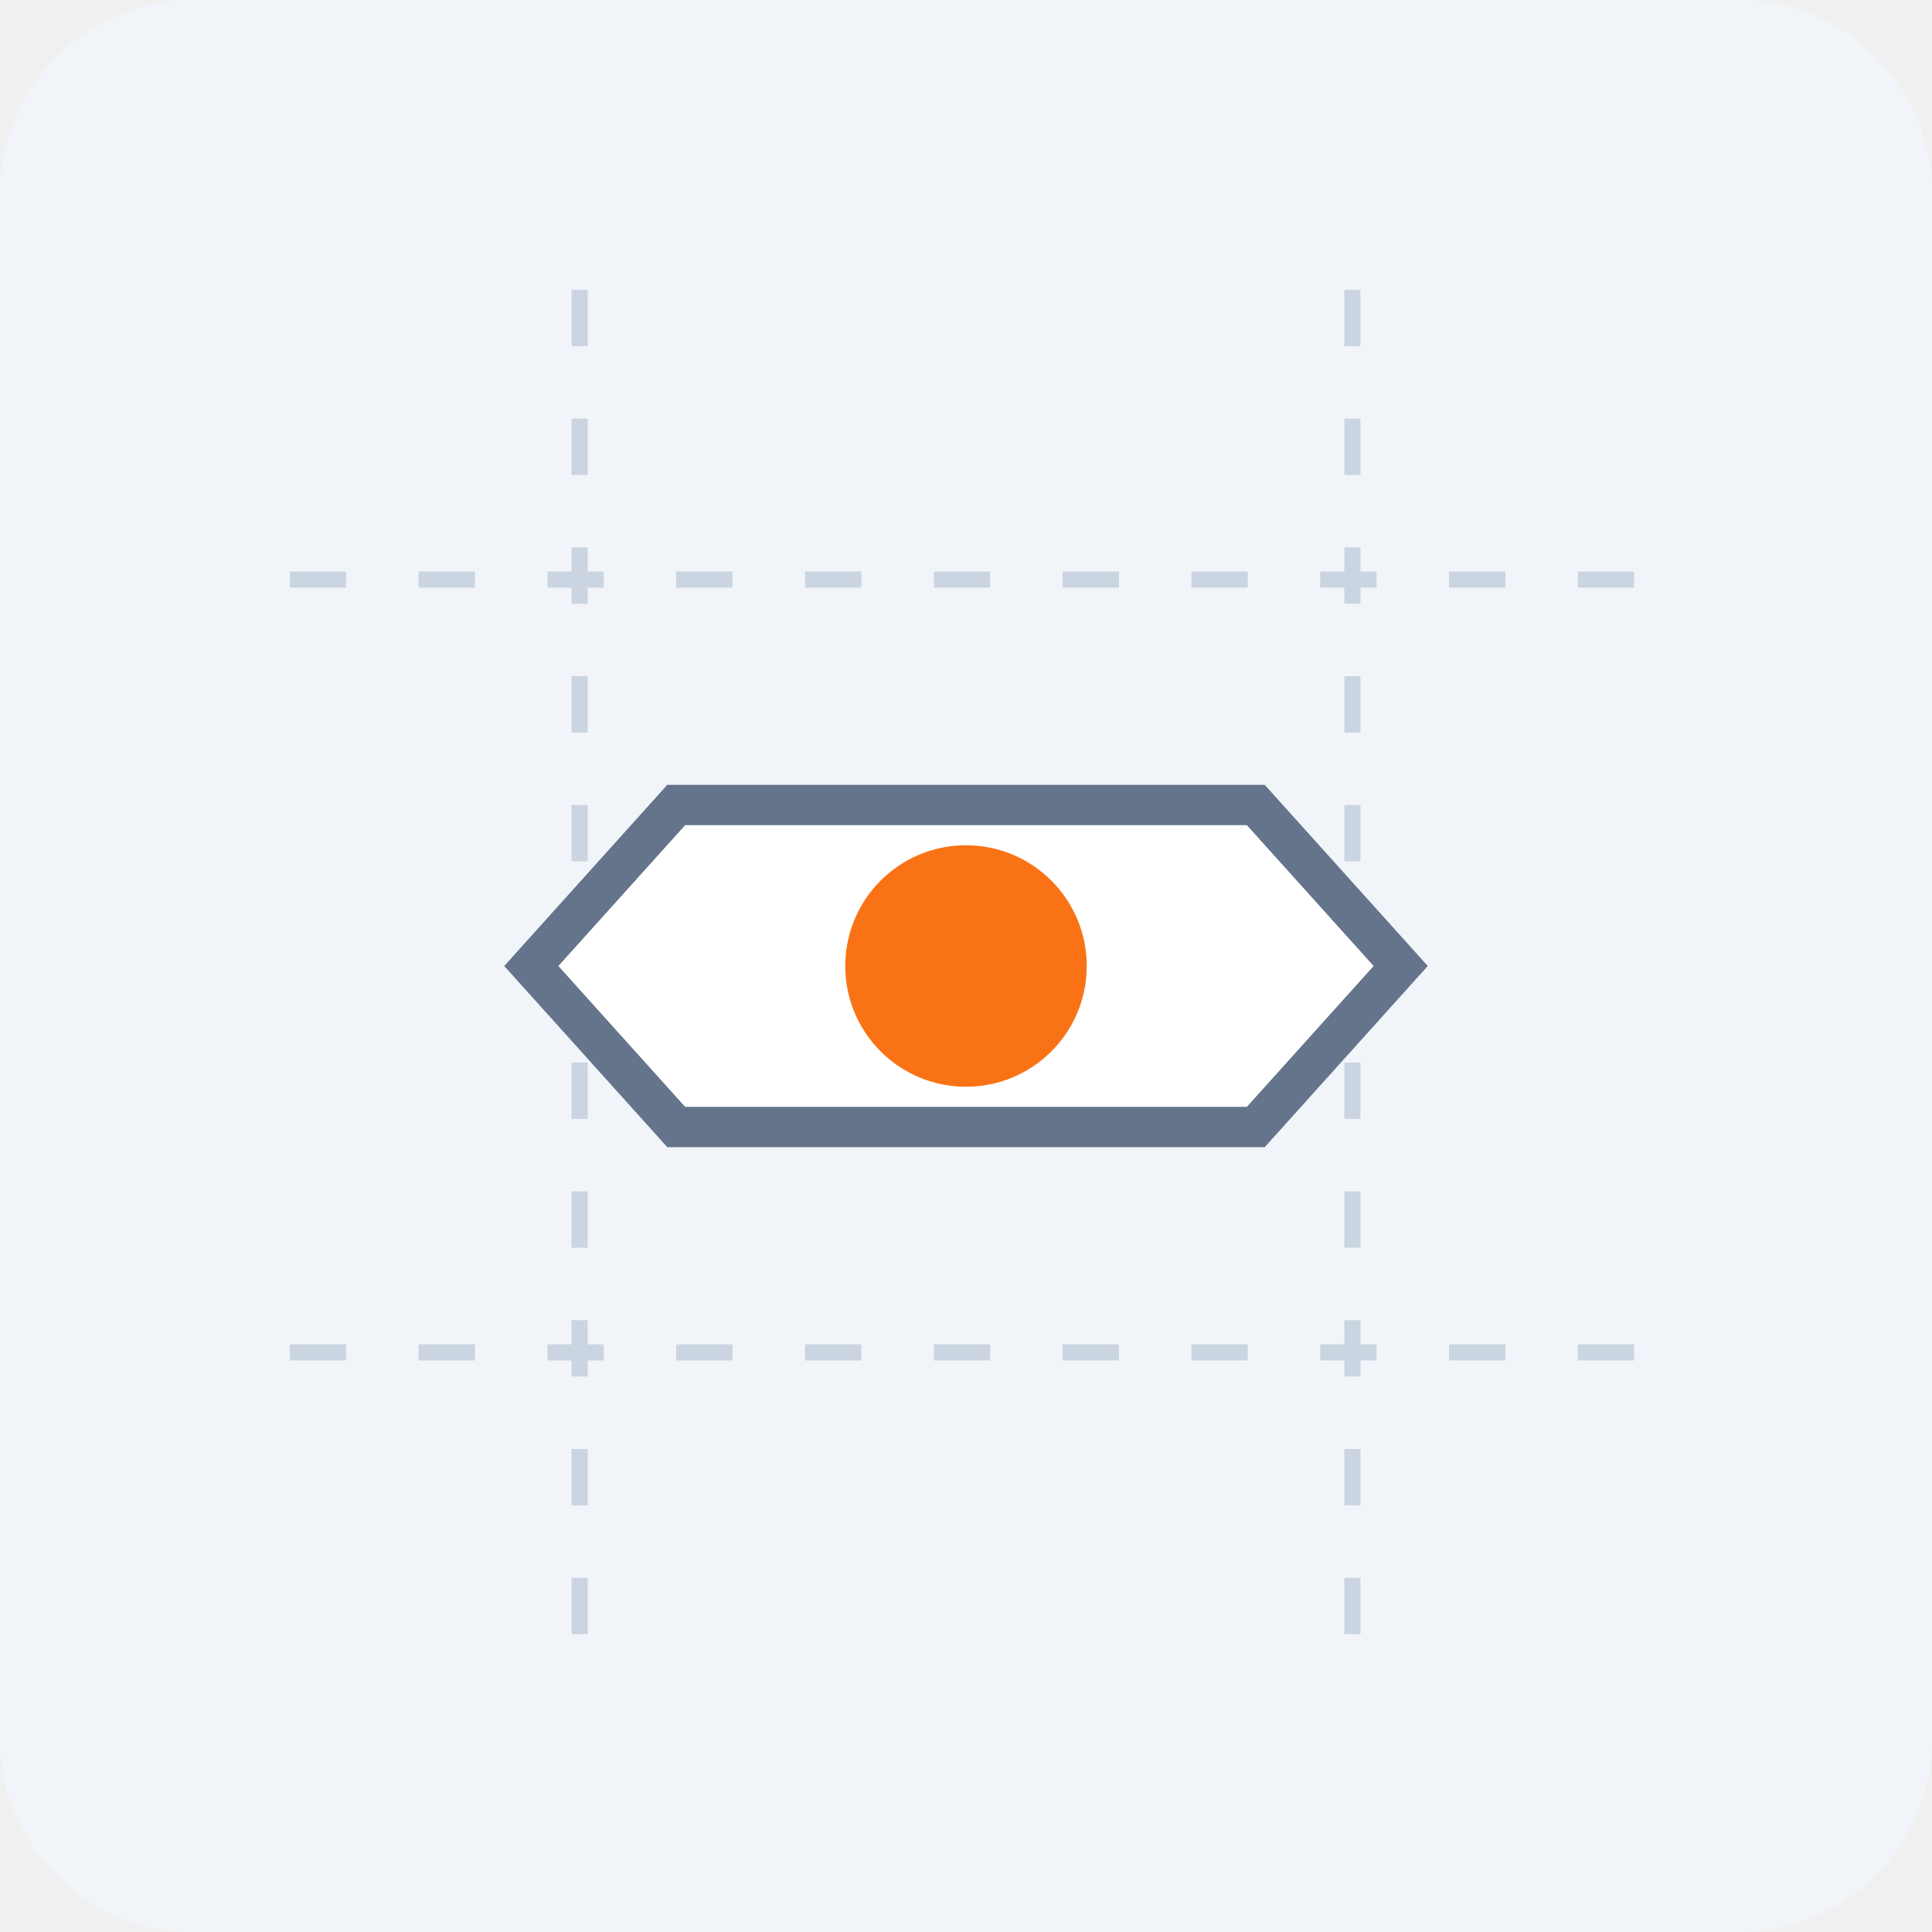
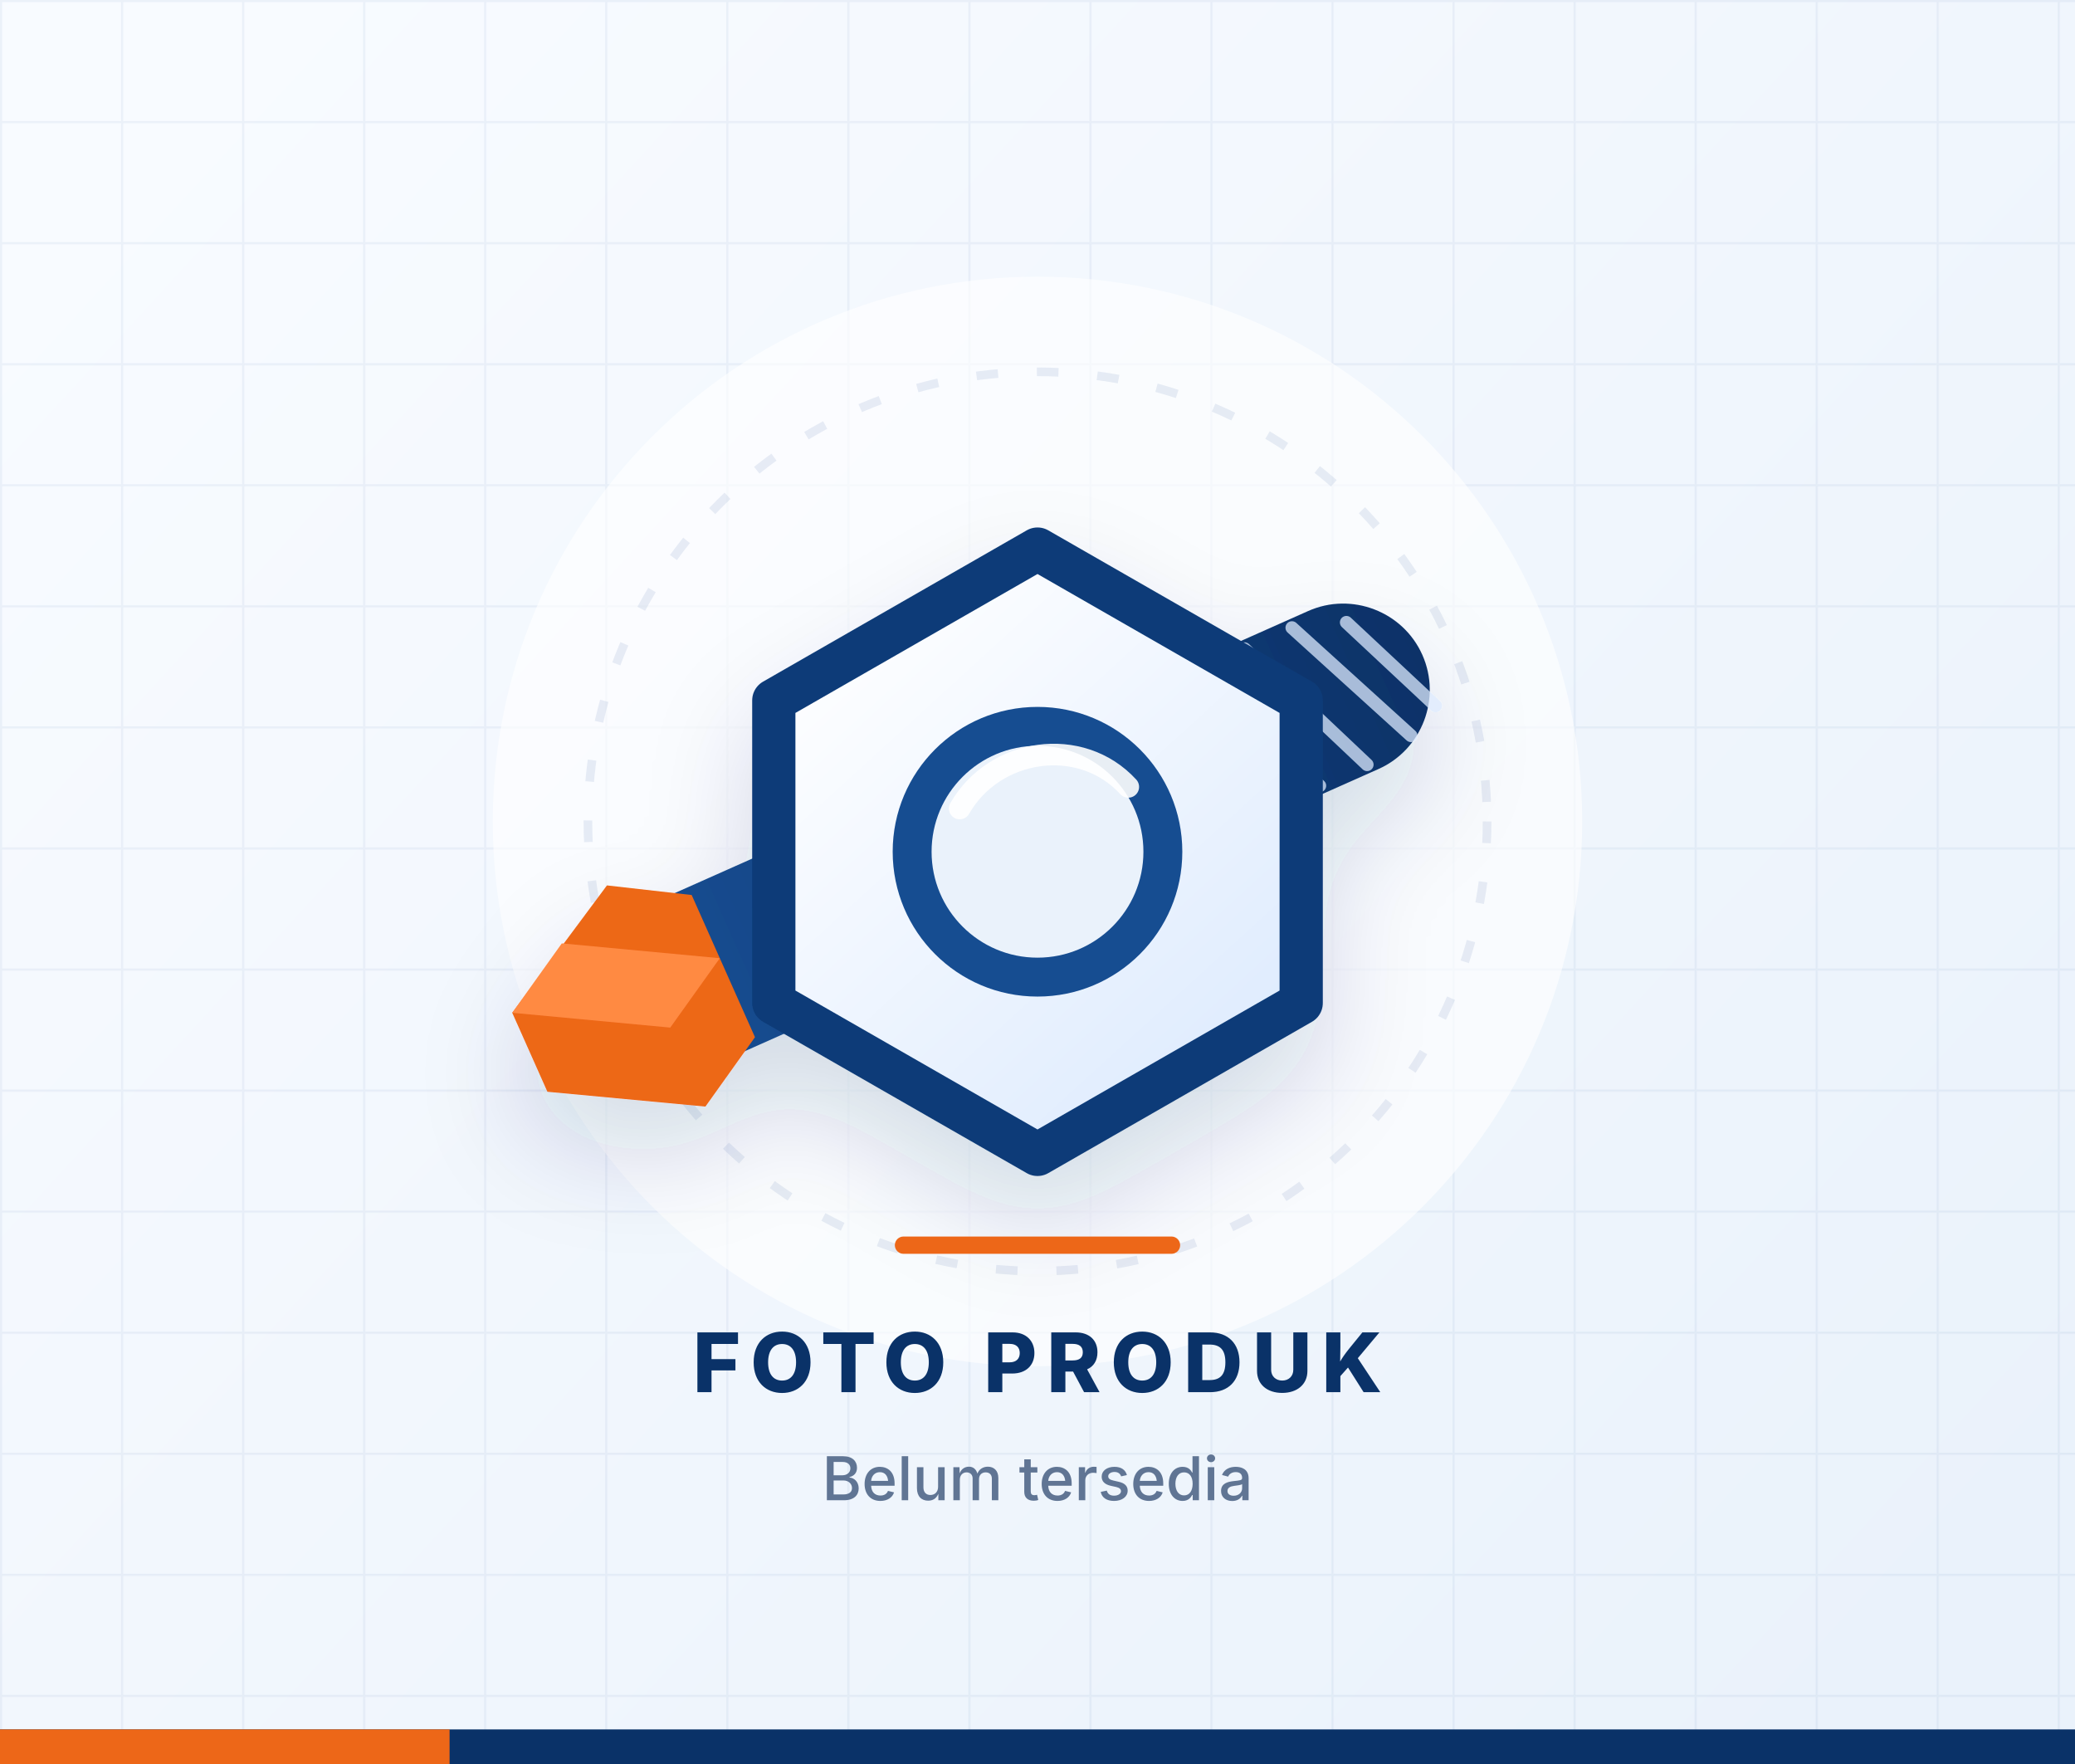
- <svg xmlns="http://www.w3.org/2000/svg" width="240" height="240" viewBox="0 0 240 240" role="img" aria-labelledby="title description">
-   <rect width="240" height="240" rx="24" fill="#f1f5f9" />
-   <path d="M36 72h168M36 168h168M72 36v168M168 36v168" stroke="#cbd5e1" stroke-width="2" stroke-dasharray="7 9" />
-   <path d="M84 100h72l18 20-18 20H84l-18-20 18-20Z" fill="#fff" stroke="#64748b" stroke-width="5" />
-   <circle cx="120" cy="120" r="15" fill="#f97316" />
+ <svg xmlns="http://www.w3.org/2000/svg" width="480" height="408" viewBox="0 0 480 408" role="img" aria-labelledby="title description">
+   <defs>
+     <linearGradient id="background" x1="40" y1="20" x2="440" y2="388" gradientUnits="userSpaceOnUse">
+       <stop stop-color="#f8fbff" />
+       <stop offset="1" stop-color="#eaf2fb" />
+     </linearGradient>
+     <linearGradient id="bolt" x1="147" y1="176" x2="337" y2="176" gradientUnits="userSpaceOnUse">
+       <stop stop-color="#174d91" />
+       <stop offset="1" stop-color="#0a3268" />
+     </linearGradient>
+     <linearGradient id="nut" x1="188" y1="143" x2="292" y2="257" gradientUnits="userSpaceOnUse">
+       <stop stop-color="#ffffff" />
+       <stop offset="1" stop-color="#dceafe" />
+     </linearGradient>
+     <pattern id="grid" width="28" height="28" patternUnits="userSpaceOnUse">
+       <path d="M28 0H0V28" fill="none" stroke="#174d91" stroke-opacity=".055" />
+     </pattern>
+     <filter id="shadow" x="-30%" y="-30%" width="160%" height="170%">
+       <feDropShadow dx="0" dy="12" stdDeviation="12" flood-color="#0a3268" flood-opacity=".15" />
+     </filter>
+   </defs>
+   <rect width="480" height="408" fill="url(#background)" />
+   <rect width="480" height="408" fill="url(#grid)" />
+   <circle cx="240" cy="190" r="126" fill="#ffffff" fill-opacity=".62" />
+   <circle cx="240" cy="190" r="104" fill="none" stroke="#174d91" stroke-opacity=".09" stroke-width="2" stroke-dasharray="5 9" />
+   <g filter="url(#shadow)">
+     <g transform="rotate(-24 240 190)">
+       <path d="M143 171h174c11 0 20 9 20 20s-9 20-20 20H143z" fill="url(#bolt)" />
+       <path d="M143 163 111 181v20l32 18 17-10v-36z" fill="#ed6718" />
+       <path d="m111 181 32 18 17-10-32-18z" fill="#ff8a43" />
+       <g fill="none" stroke="#dceafe" stroke-linecap="round" stroke-width="3" opacity=".75">
+         <path d="m288 173 15 36" />
+         <path d="m300 173 15 36" />
+         <path d="m312 173 15 34" />
+         <path d="m324 177 11 26" />
+       </g>
+     </g>
+     <path d="m240 127 61 35v70l-61 35-61-35v-70z" fill="url(#nut)" stroke="#0d3b78" stroke-linejoin="round" stroke-width="10" />
+     <circle cx="240" cy="197" r="29" fill="#eaf2fb" stroke="#174d91" stroke-width="9" />
+     <path d="M222 187c8-14 28-17 39-5" fill="none" stroke="#ffffff" stroke-linecap="round" stroke-width="5" opacity=".9" />
+   </g>
+   <rect x="207" y="286" width="66" height="4" rx="2" fill="#ed6718" />
+   <text x="240" y="322" fill="#0a3268" font-family="Inter, Arial, sans-serif" font-size="19" font-weight="800" letter-spacing="2.2" text-anchor="middle">FOTO PRODUK</text>
+   <text x="240" y="347" fill="#607594" font-family="Inter, Arial, sans-serif" font-size="14" font-weight="500" text-anchor="middle">Belum tersedia</text>
+   <path d="M0 400h480v8H0z" fill="#0a3268" />
+   <path d="M0 400h104v8H0z" fill="#ed6718" />
</svg>
